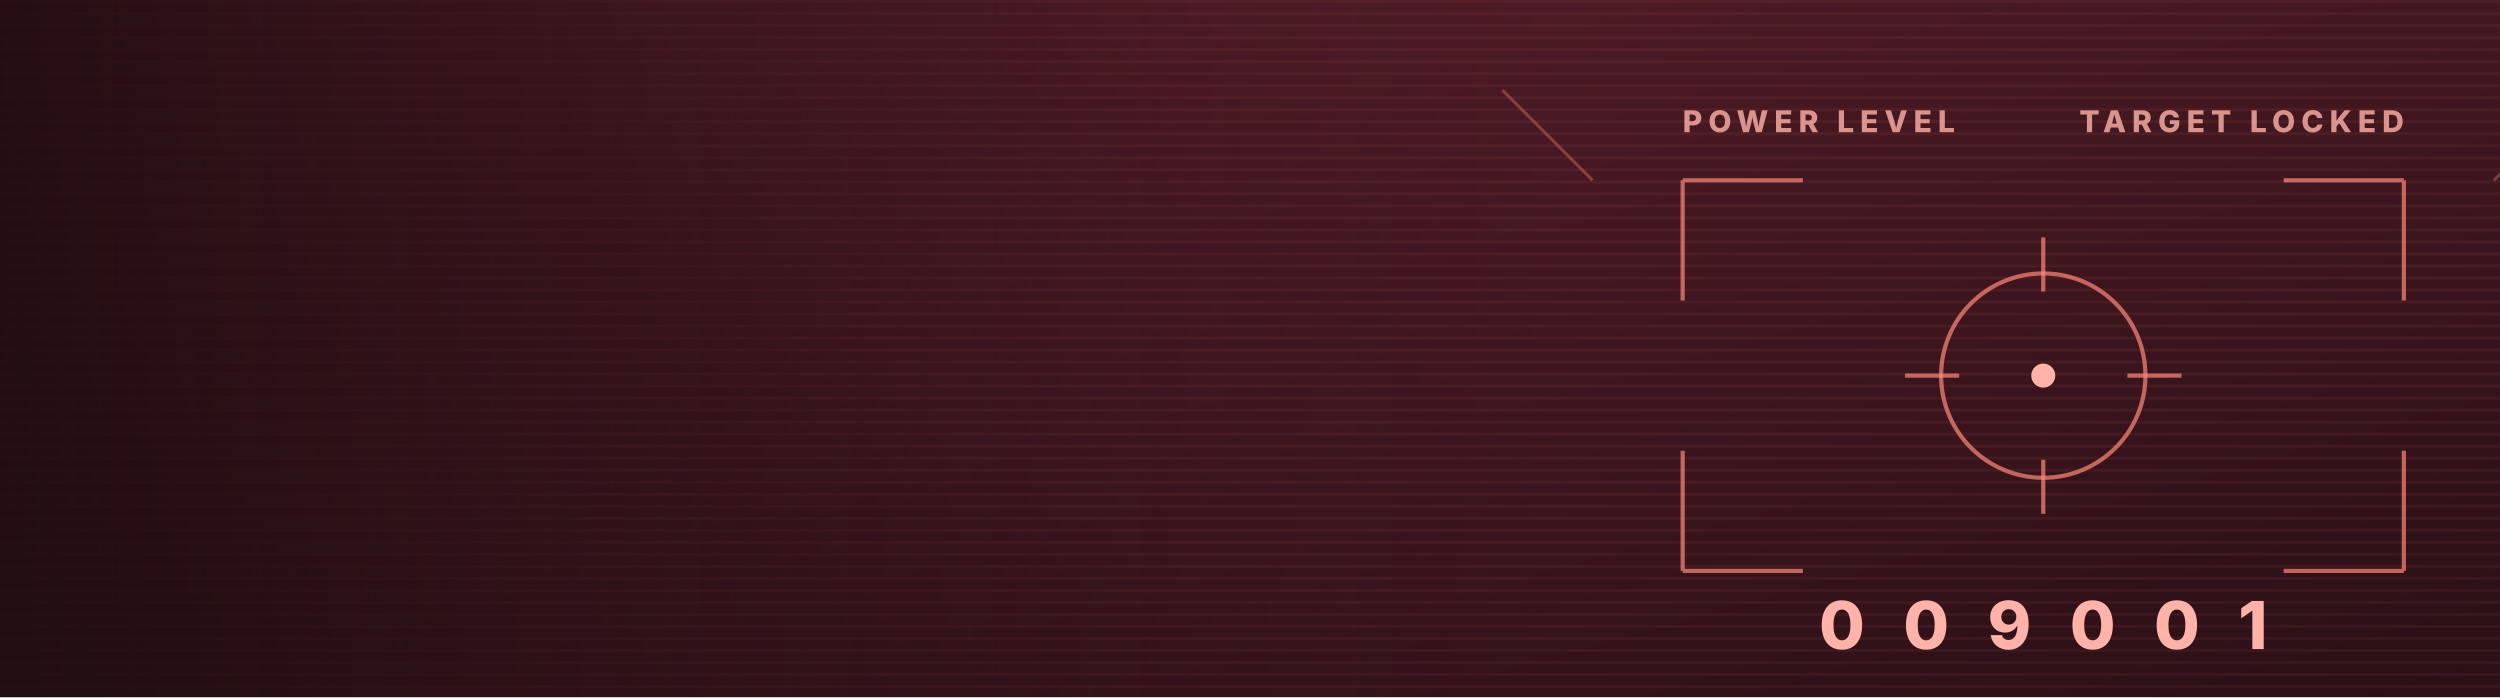
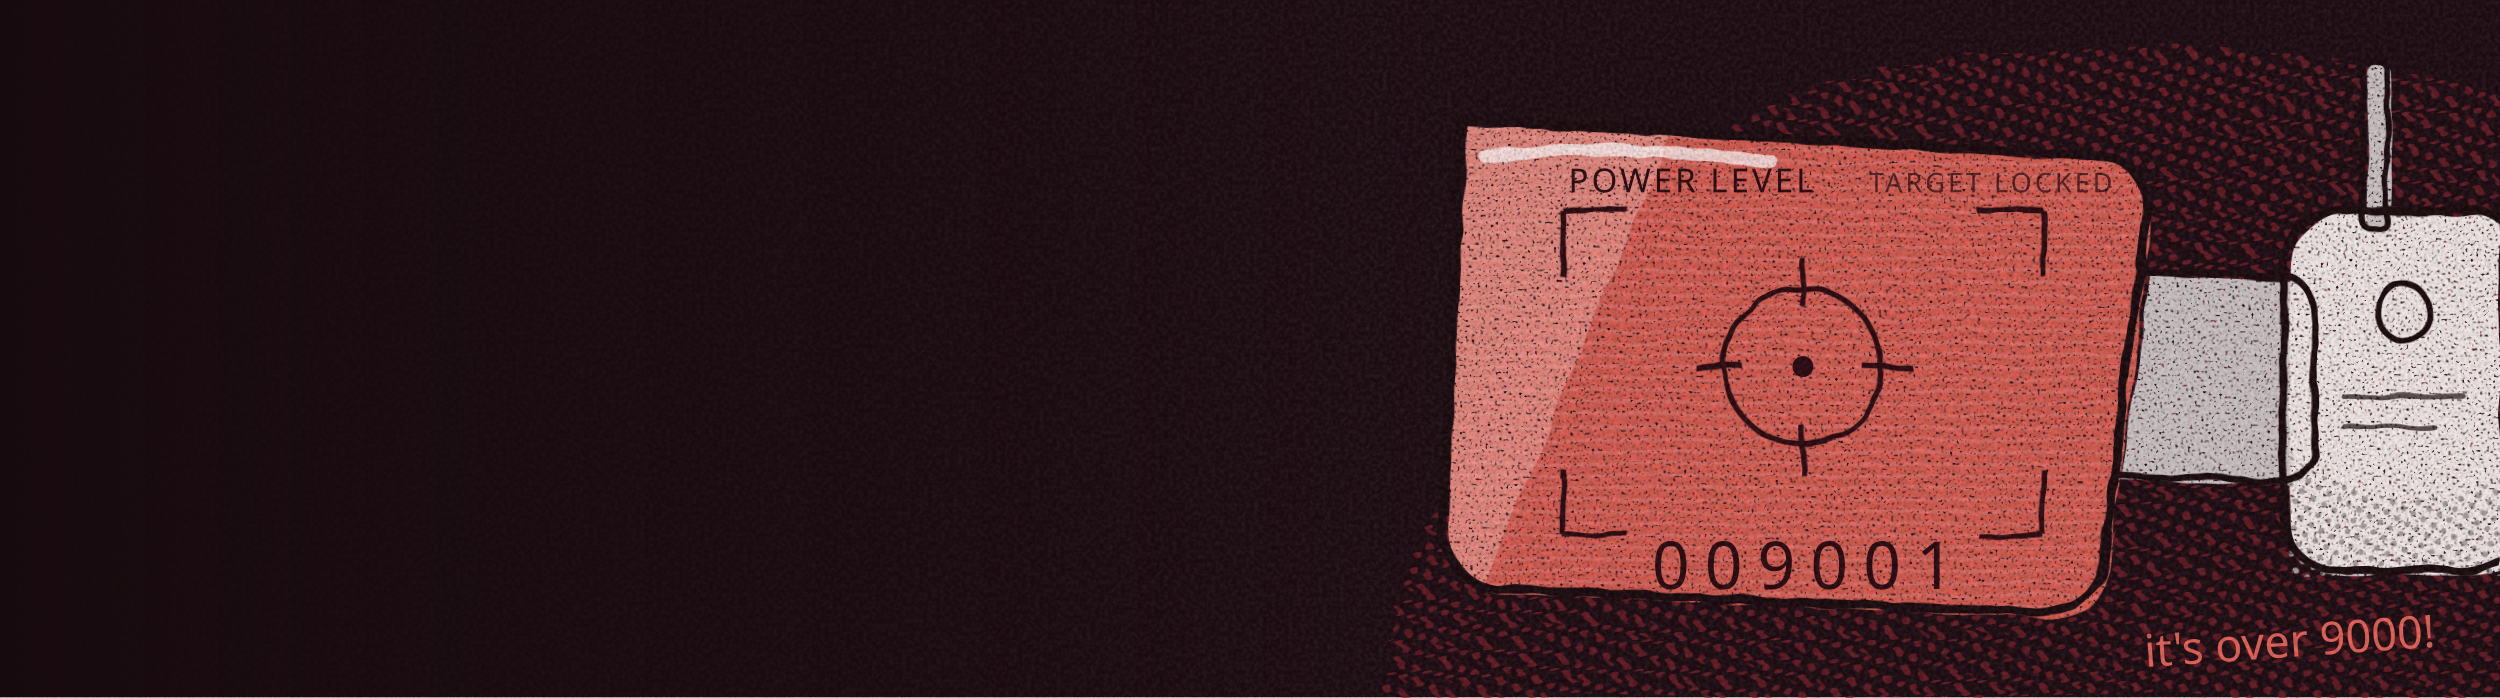
<svg xmlns="http://www.w3.org/2000/svg" width="832" height="232" viewBox="0 0 832 232">
  <defs>
-     <linearGradient id="lens" x1="0" y1="0" x2="1" y2="1">
-       <stop offset="0" stop-color="#5b1f2a" />
-       <stop offset="1" stop-color="#2a0f16" />
+     <filter id="riso" x="-5%" y="-5%" width="110%" height="110%">
+       <feTurbulence type="fractalNoise" baseFrequency="1.1" numOctaves="1" seed="71" result="n" />
+       <feColorMatrix in="n" values="0 0 0 0 1  0 0 0 0 1  0 0 0 0 1  -7 0 0 0 5.2" result="m" />
+       <feComposite in="SourceGraphic" in2="m" operator="in" result="s" />
+       <feTurbulence type="fractalNoise" baseFrequency="0.05" numOctaves="2" seed="72" result="w" />
+       <feDisplacementMap in="s" in2="w" scale="3" />
+     </filter>
+     <filter id="rough" x="-5%" y="-5%" width="110%" height="110%">
+       <feTurbulence type="fractalNoise" baseFrequency="0.06" numOctaves="3" seed="73" />
+       <feDisplacementMap in="SourceGraphic" scale="3.2" />
+     </filter>
+     <filter id="brush" x="-10%" y="-10%" width="120%" height="120%">
+       <feTurbulence type="fractalNoise" baseFrequency="0.02 0.3" numOctaves="2" seed="74" result="t" />
+       <feDisplacementMap in="SourceGraphic" in2="t" scale="7" />
+     </filter>
+     <filter id="paper" x="0" y="0" width="100%" height="100%">
+       <feTurbulence type="fractalNoise" baseFrequency="0.7" numOctaves="3" seed="75" />
+       <feColorMatrix values="0 0 0 0 1  0 0 0 0 1  0 0 0 0 1  0 0 0 .14 -.05" />
+     </filter>
+     <filter id="grit" x="0" y="0" width="100%" height="100%">
+       <feTurbulence type="fractalNoise" baseFrequency="0.9" numOctaves="2" seed="76" />
+       <feColorMatrix values="0 0 0 0 0  0 0 0 0 0  0 0 0 0 0  0 0 0 .25 -.08" />
+     </filter>
+     <linearGradient id="fade" x1="0" y1="0" x2="1" y2="0">
+       <stop offset="0" stop-color="#170a0e" stop-opacity=".94" />
+       <stop offset=".44" stop-color="#170a0e" stop-opacity=".28" />
+       <stop offset=".58" stop-color="#170a0e" stop-opacity="0" />
    </linearGradient>
+     <clipPath id="lens">
+       <path d="M486 40 L 700 52 C 712 54 716 64 714 76 L 700 188 C 698 198 690 204 678 204 L 500 196 C 488 196 480 186 480 174 Z" />
+     </clipPath>
+     <pattern id="hr" width="5" height="5" patternUnits="userSpaceOnUse" patternTransform="rotate(20)">
+       <circle cx="2.5" cy="2.5" r="1.4" fill="#7a1f2a" />
+     </pattern>
+     <pattern id="hw" width="4" height="4" patternUnits="userSpaceOnUse" patternTransform="rotate(30)">
+       <circle cx="2.0" cy="2.0" r="1" fill="#a39a9c" />
+     </pattern>
    <pattern id="scan" width="4" height="4" patternUnits="userSpaceOnUse">
-       <rect width="4" height="1" fill="#ff8a7a" fill-opacity=".06" />
+       <rect width="4" height="1.2" fill="#ffd2c8" fill-opacity=".14" />
    </pattern>
-     <linearGradient id="fade" x1="0" y1="0" x2="1" y2="0">
-       <stop offset="0" stop-color="#1b0b10" stop-opacity=".85" />
-       <stop offset=".48" stop-color="#1b0b10" stop-opacity=".1" />
-       <stop offset=".62" stop-color="#1b0b10" stop-opacity="0" />
-     </linearGradient>
  </defs>
-   <rect width="832" height="232" fill="url(#lens)" />
-   <rect width="832" height="232" fill="url(#scan)" />
-   <g fill="none" stroke="#ff8a7a" stroke-opacity=".7" stroke-width="1.4">
-     <path d="M560 60 h40 M560 60 v40 M800 60 h-40 M800 60 v40 M560 190 h40 M560 190 v-40 M800 190 h-40 M800 190 v-40" />
-     <circle cx="680" cy="125" r="34" />
-     <path d="M680 79 v18 M680 153 v18 M634 125 h18 M708 125 h18" />
+   <rect width="832" height="232" fill="#170a0e" />
+   <rect width="832" height="232" fill="#1d0c12" />
+   <g filter="url(#brush)">
+     <path d="M460 232 C 470 150 520 40 640 20 C 740 6 832 30 832 30 V 232 Z" fill="url(#hr)" opacity=".7" />
  </g>
-   <circle cx="680" cy="125" r="4" fill="#ffb3a8" />
-   <g fill="#ffb3a8" font-family="Inter" font-weight="800" letter-spacing="2">
-     <text x="560" y="44" font-size="10" fill-opacity=".8">POWER LEVEL</text>
-     <text x="800" y="44" font-size="10" text-anchor="end" fill-opacity=".8">TARGET LOCKED</text>
-     <text x="680" y="216" font-size="22" text-anchor="middle" letter-spacing="4">0 0 9 0 0 1</text>
+   <g filter="url(#riso)" transform="translate(2 1.6)">
+     <path d="M486 40 L 700 52 C 712 54 716 64 714 76 L 700 188 C 698 198 690 204 678 204 L 500 196 C 488 196 480 186 480 174 Z" fill="#ff6f61" opacity=".78" />
+     <g clip-path="url(#lens)">
+       <rect x="470" y="30" width="260" height="190" fill="url(#scan)" />
+       <path d="M470 30 L 560 30 L 480 220 L 470 220 Z" fill="#ffd2c8" opacity=".35" />
+     </g>
+     <path d="M714 90 L 760 92 C 766 92 770 98 770 104 L 770 150 C 770 156 766 160 760 160 L 704 158 Z" fill="#c9c0c2" />
+     <rect x="760" y="70" width="80" height="120" rx="18" fill="#efe6e4" />
+     <path d="M760 150 C 790 170 820 168 840 150 L 840 190 L 760 190 Z" fill="url(#hw)" />
+     <rect x="786" y="20" width="8" height="56" rx="3" fill="#c9c0c2" />
  </g>
-   <g stroke="#ff8a7a" stroke-opacity=".35">
-     <path d="M500 30 l30 30 M860 30 l-30 30" />
+   <g filter="url(#rough)" fill="none" stroke="#1a0a0e" stroke-linejoin="round" stroke-linecap="round">
+     <path d="M486 40 L 700 52 C 712 54 716 64 714 76 L 700 188 C 698 198 690 204 678 204 L 500 196 C 488 196 480 186 480 174 Z" stroke-width="3" />
+     <path d="M714 90 L 760 92 C 766 92 770 98 770 104 L 770 150 C 770 156 766 160 760 160 L 704 158" stroke-width="2.2" />
+     <rect x="760" y="70" width="80" height="120" rx="18" stroke-width="2.6" />
+     <rect x="786" y="20" width="8" height="56" rx="3" stroke-width="2" />
+     <circle cx="800" cy="104" r="9" stroke-width="2" />
+     <path d="M780 132 h 40 M 780 142 h 30" stroke-width="1.6" opacity=".7" />
+     <path d="M494 52 C 520 48 560 50 590 54" stroke="#fff" stroke-width="4" opacity=".7" />
  </g>
+   <g clip-path="url(#lens)" filter="url(#rough)" fill="none" stroke="#2a0a10" stroke-width="1.8">
+     <circle cx="600" cy="122" r="26" />
+     <path d="M600 86 v 16 M 600 142 v 16 M 564 122 h 16 M 620 122 h 16" />
+     <path d="M520 70 h 22 M 520 70 v 22 M 680 70 h -22 M 680 70 v 22 M 520 178 h 22 M 520 178 v -22 M 680 178 h -22 M 680 178 v -22" />
+   </g>
+   <circle cx="600" cy="122" r="3.5" fill="#2a0a10" />
+   <g clip-path="url(#lens)" fill="#2a0a10">
+     <text x="522" y="64" font-family="Share Tech Mono" font-size="11" letter-spacing="1">POWER LEVEL</text>
+     <text x="622" y="64" font-family="Share Tech Mono" font-size="9" letter-spacing="1" opacity=".75">TARGET LOCKED</text>
+     <text x="600" y="196" font-family="Share Tech Mono" font-size="22" text-anchor="middle" letter-spacing="5">009001</text>
+   </g>
+   <text x="714" y="222" font-family="Gochi Hand" font-size="15" fill="#ff6f61" opacity=".85" transform="rotate(-4 714 222)">it's over 9000!</text>
+   <rect width="832" height="232" filter="url(#paper)" />
+   <rect width="832" height="232" filter="url(#grit)" />
  <rect width="832" height="232" fill="url(#fade)" />
</svg>
